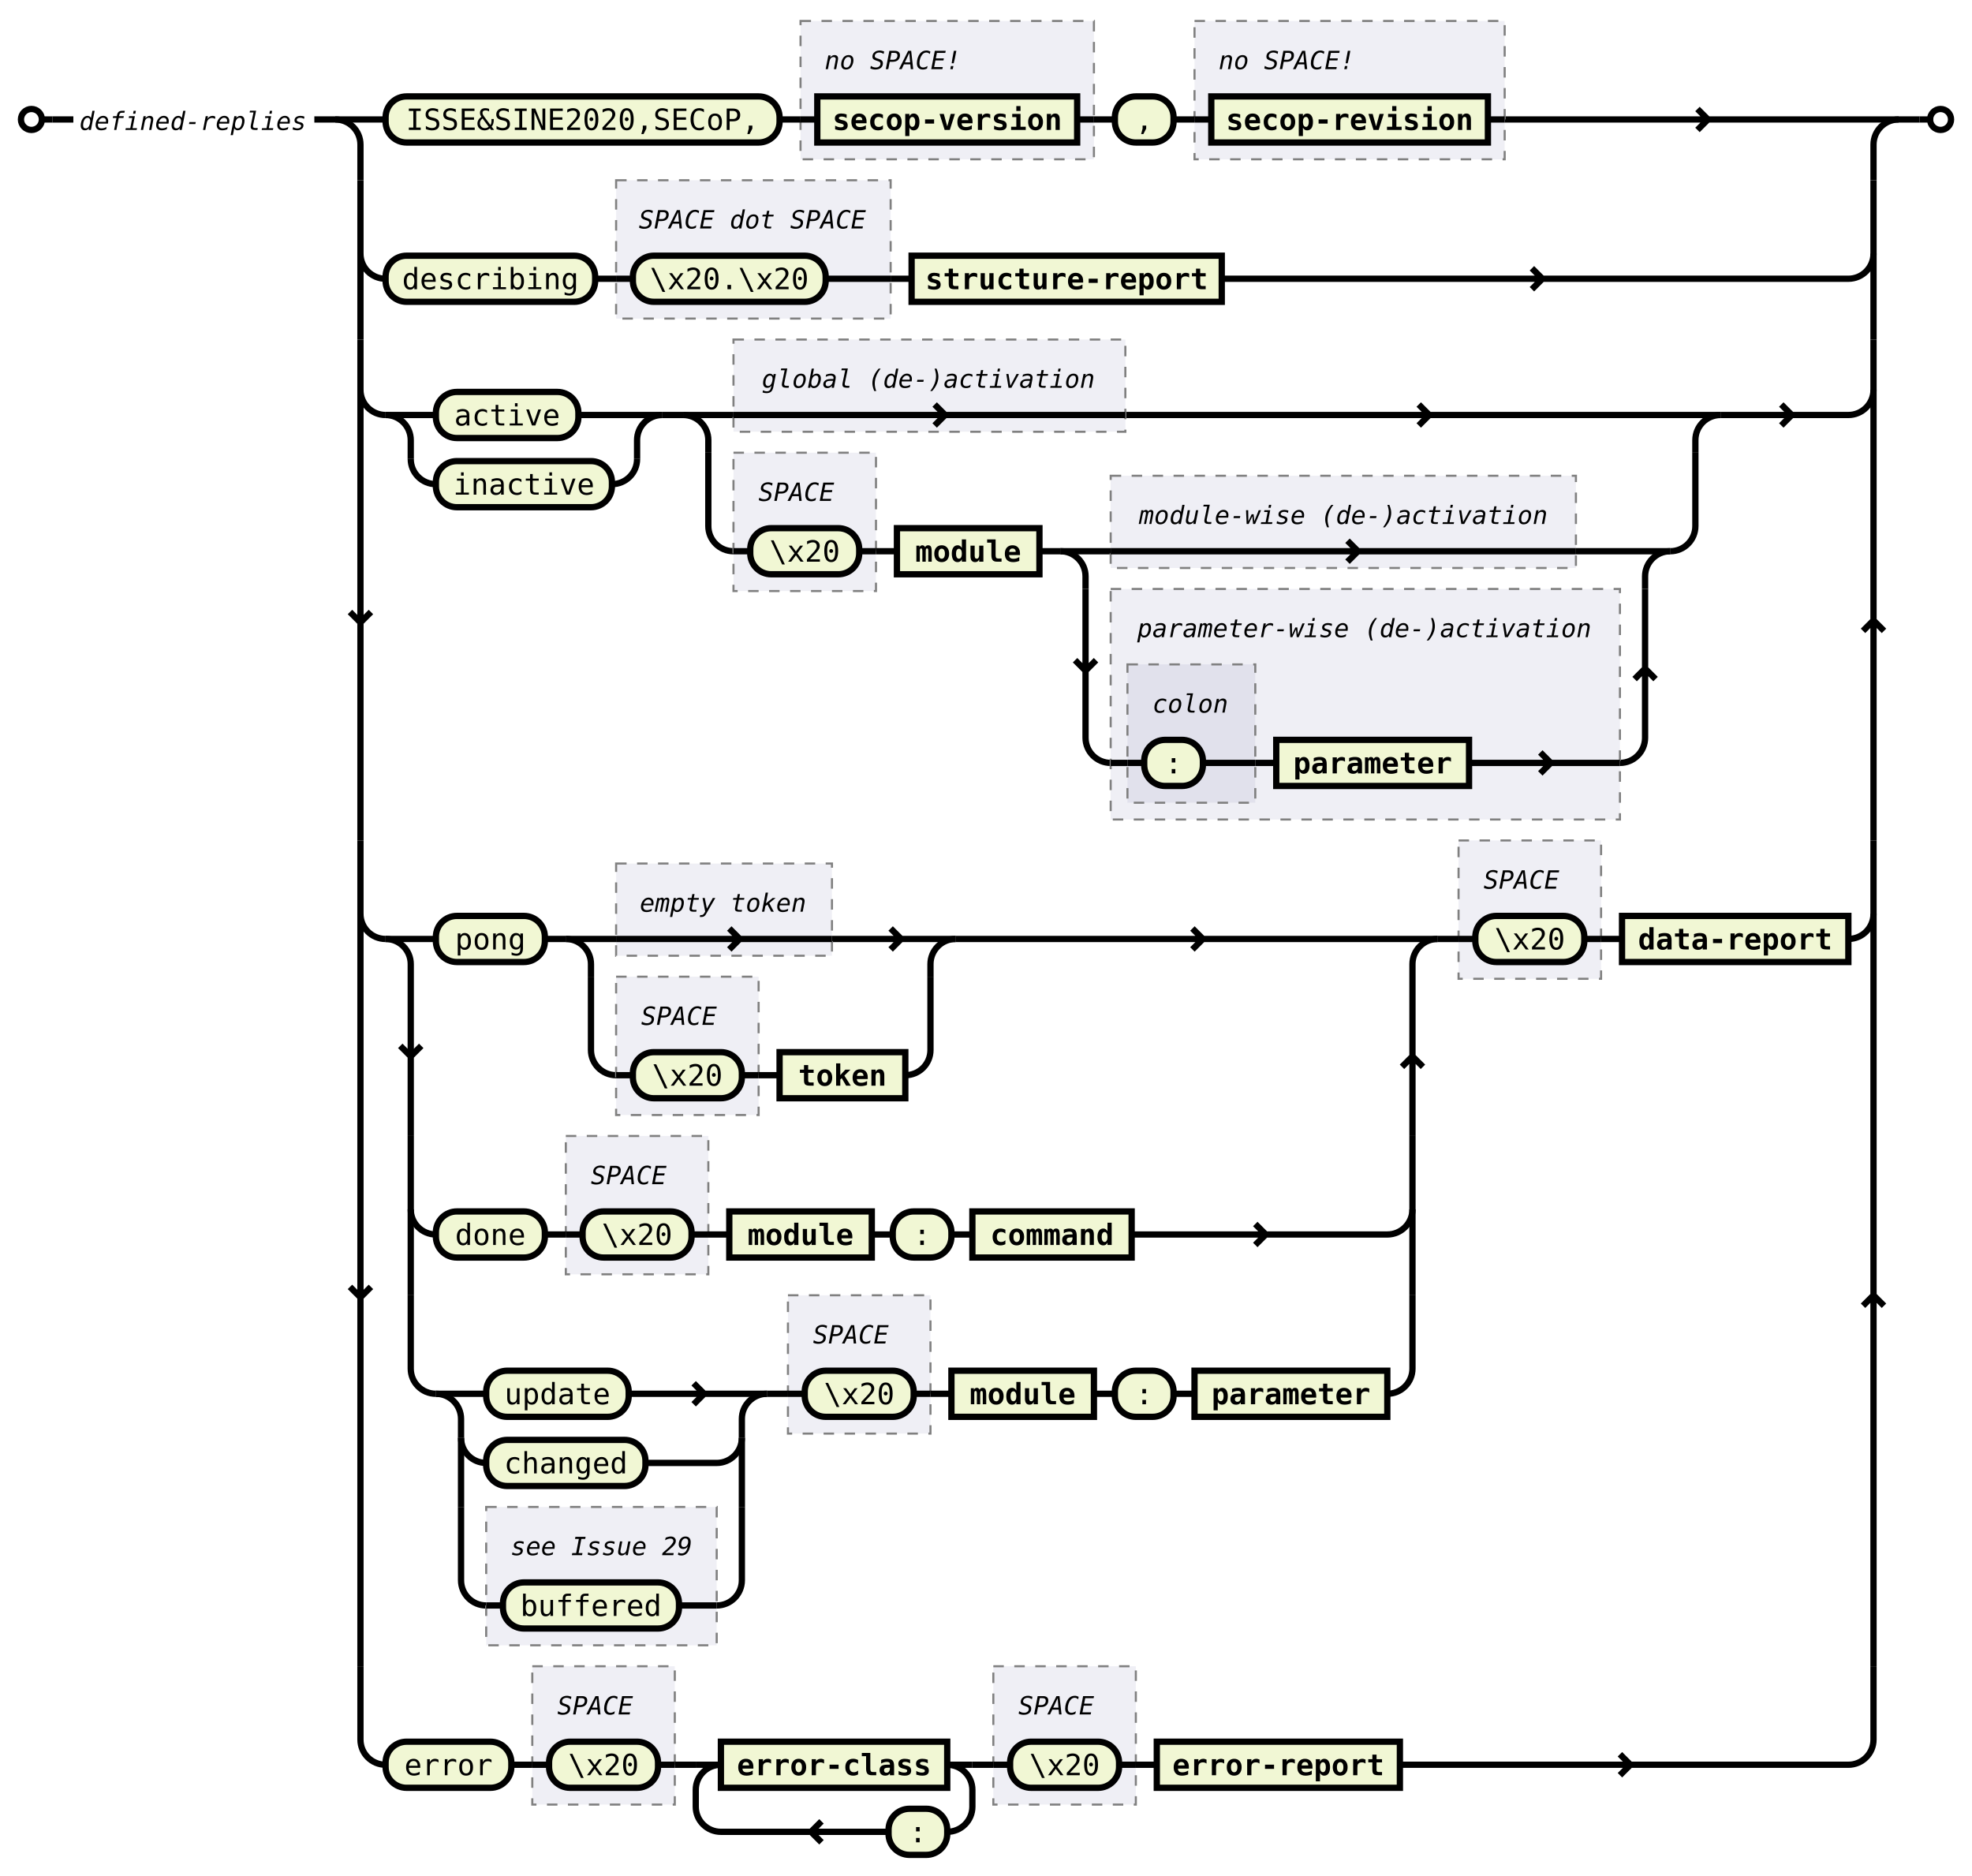
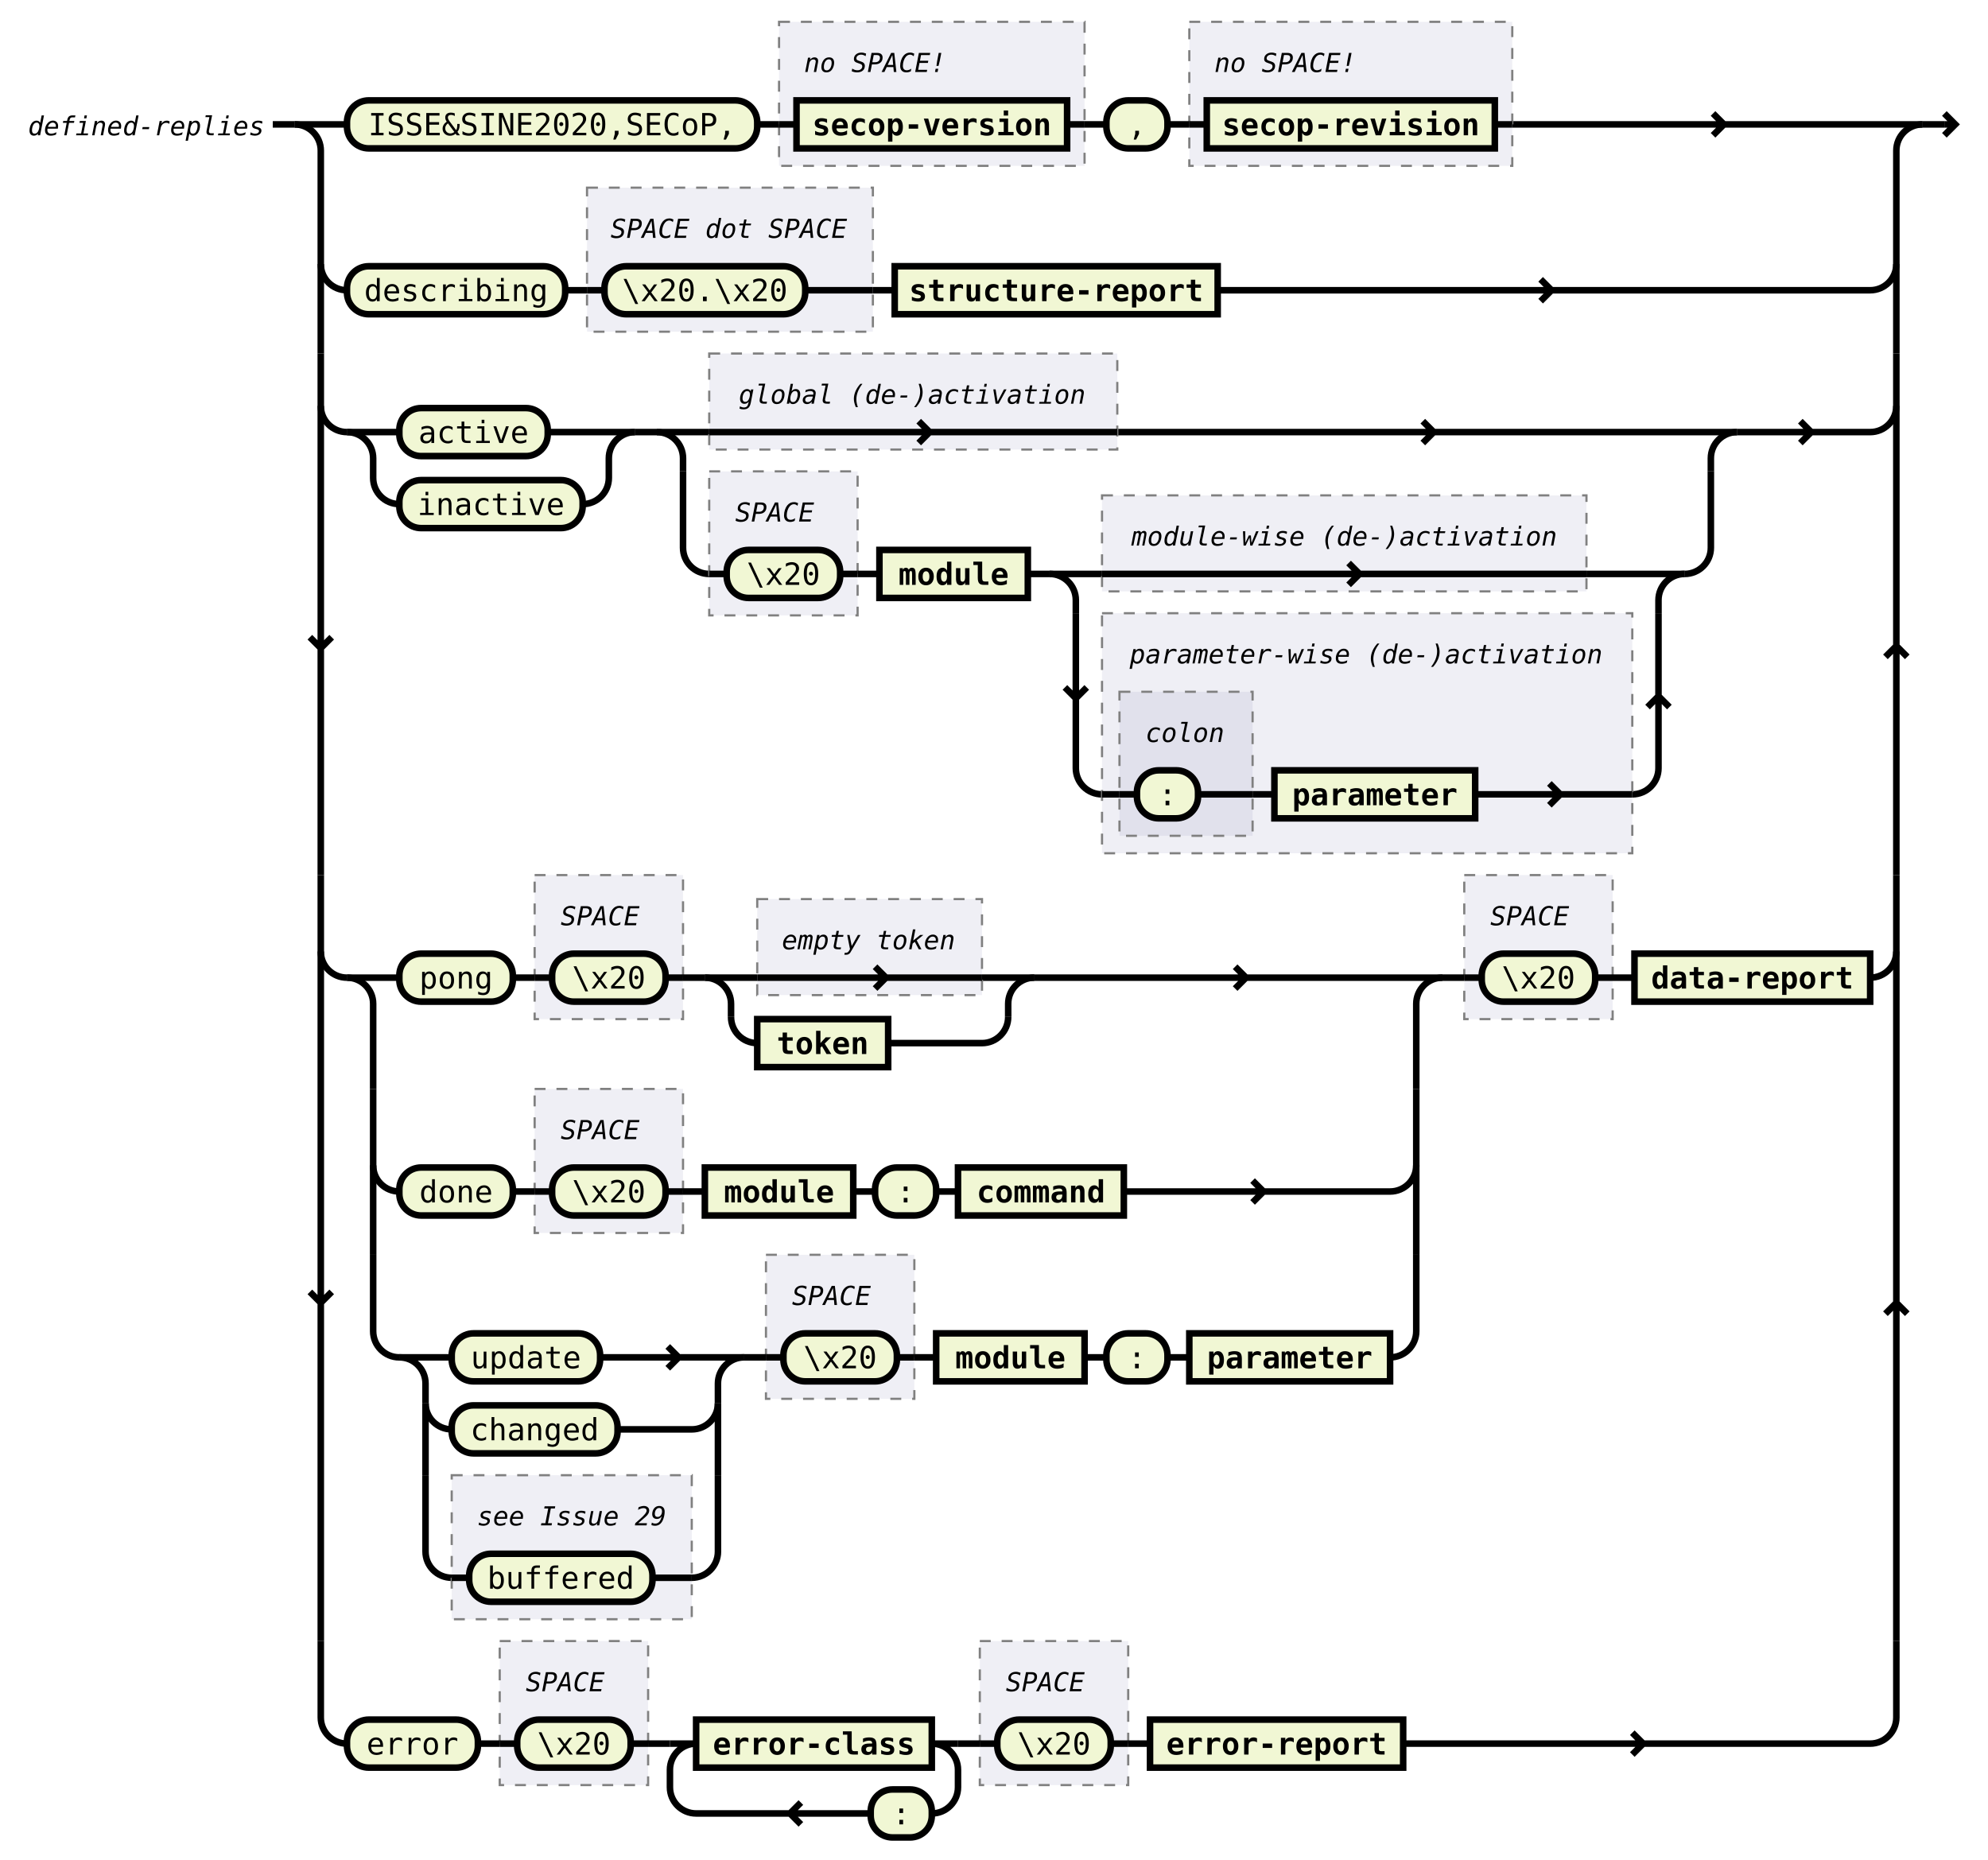
- <svg xmlns="http://www.w3.org/2000/svg" class="railroad" viewBox="0 0 941 895" width="941">
+ <svg xmlns="http://www.w3.org/2000/svg" class="railroad" viewBox="0 0 911 852" width="911">
  <style type="text/css">

    svg.railroad {
        background-color: hsl(30, 20%, 95%);
        background-size: 15px 15px;
        background-image: linear-gradient(to right, rgba(30, 30, 30, .05) 1px, transparent 1px),
                          linear-gradient(to bottom, rgba(30, 30, 30, .05) 1px, transparent 1px);
    }

    svg.railroad path {
        stroke-width: 3px;
        stroke: black;
        fill: transparent;
    }

    svg.railroad .debug {
        stroke-width: 1px;
        stroke: red;
    }

    svg.railroad text {
        font: 14px monospace;
        text-anchor: middle;
    }

    svg.railroad .nonterminal text {
        font-weight: bold;
    }

    svg.railroad text.comment {
        font: italic 12px monospace;
    }

    svg.railroad rect {
        stroke-width: 3px;
        stroke: black;
        fill:hsl(-290, 70%, 90%);
    }

    svg.railroad g.labeledbox &gt; rect {
        stroke-width: 1px;
        stroke: grey;
        stroke-dasharray: 5px;
        fill:rgba(90, 90, 150, .1);
    }</style>
  <g class="sequence">
-     <path d=" M 10 57 a 5 5 0 0 1 5 -5 a 5 5 0 0 1 5 5 a 5 5 0 0 1 -5 5 a 5 5 0 0 1 -5 -5 m 10 0 h 5" />
    <g class="sequence">
-       <text class="comment" x="92" y="62">
+       <g>
+         <text class="comment" x="67" y="62">
defined-replies</text>
+       </g>
      <g class="choice">
-         <path d=" M 160 57 h 24 m 534 0 h 188 m -91 0 l -5 -5 m 0 10 l 5 -5 m 91 0" />
+         <path d=" M 135 57 h 24 m 534 0 h 188 m -91 0 l -5 -5 m 0 10 l 5 -5 m 91 0" />
        <g class="sequence">
          <g class="terminal">
-             <rect height="22" rx="10" ry="10" width="188" x="184" y="46" />
-             <text x="278" y="62">
+             <rect height="22" rx="10" ry="10" width="188" x="159" y="46" />
+             <text x="253" y="62">
ISSE&amp;SINE2020,SECoP,</text>
          </g>
          <g class="labeledbox">
-             <rect height="66" width="140" x="382" y="10" />
-             <path d=" M 382 57 h 8 m 124 0 h 8" />
-             <text class="comment" x="426" y="33">
+             <rect height="66" width="140" x="357" y="10" />
+             <path d=" M 357 57 h 8 m 124 0 h 8" />
+             <g>
+               <text class="comment" x="401" y="33">
no SPACE!</text>
+             </g>
            <g class="nonterminal">
-               <rect height="22" width="124" x="390" y="46" />
-               <text x="452" y="62">
+               <rect height="22" width="124" x="365" y="46" />
+               <text x="427" y="62">
secop-version</text>
            </g>
          </g>
          <g class="terminal">
-             <rect height="22" rx="10" ry="10" width="28" x="532" y="46" />
-             <text x="546" y="62">
+             <rect height="22" rx="10" ry="10" width="28" x="507" y="46" />
+             <text x="521" y="62">
,</text>
          </g>
          <g class="labeledbox">
-             <rect height="66" width="148" x="570" y="10" />
-             <path d=" M 570 57 h 8 m 132 0 h 8" />
-             <text class="comment" x="614" y="33">
+             <rect height="66" width="148" x="545" y="10" />
+             <path d=" M 545 57 h 8 m 132 0 h 8" />
+             <g>
+               <text class="comment" x="589" y="33">
no SPACE!</text>
+             </g>
            <g class="nonterminal">
-               <rect height="22" width="132" x="578" y="46" />
-               <text x="644" y="62">
+               <rect height="22" width="132" x="553" y="46" />
+               <text x="619" y="62">
secop-revision</text>
            </g>
          </g>
-           <path d=" M 372 57 h 10" />
-           <path d=" M 522 57 h 10" />
-           <path d=" M 560 57 h 10" />
+           <path d=" M 347 57 h 10" />
+           <path d=" M 497 57 h 10" />
+           <path d=" M 535 57 h 10" />
        </g>
-         <path d=" M 160 57 a 12 12 0 0 1 12 12 v 17 m 722 0 v -17 a 12 12 0 0 1 12 -12" />
-         <path d=" M 172 121 v 41 m 722 0 v -41" />
-         <path d=" M 172 186 v 215 m 0 -104 l -5 -5 m 10 0 l -5 5 m 0 104 m 722 0 v -215 m 0 110 l -5 5 m 10 0 l -5 -5 m 0 -110" />
-         <path d=" M 172 436 v 359 m 0 -176 l -5 -5 m 10 0 l -5 5 m 0 176 m 722 0 v -359 m 0 182 l -5 5 m 10 0 l -5 -5 m 0 -182" />
-         <path d=" M 172 86 v 35 a 12 12 0 0 0 12 12 m 399 0 h 299 m -146 0 l -5 -5 m 0 10 l 5 -5 m 146 0 a 12 12 0 0 0 12 -12 v -35" />
+         <path d=" M 135 57 a 12 12 0 0 1 12 12 v 17 m 722 0 v -17 a 12 12 0 0 1 12 -12" />
+         <path d=" M 147 121 v 41 m 722 0 v -41" />
+         <path d=" M 147 186 v 215 m 0 -104 l -5 -5 m 10 0 l -5 5 m 0 104 m 722 0 v -215 m 0 110 l -5 5 m 10 0 l -5 -5 m 0 -110" />
+         <path d=" M 147 436 v 316 m 0 -155 l -5 -5 m 10 0 l -5 5 m 0 155 m 722 0 v -316 m 0 161 l -5 5 m 10 0 l -5 -5 m 0 -161" />
+         <path d=" M 147 86 v 35 a 12 12 0 0 0 12 12 m 399 0 h 299 m -146 0 l -5 -5 m 0 10 l 5 -5 m 146 0 a 12 12 0 0 0 12 -12 v -35" />
        <g class="sequence">
          <g class="terminal">
-             <rect height="22" rx="10" ry="10" width="100" x="184" y="122" />
-             <text x="234" y="138">
+             <rect height="22" rx="10" ry="10" width="100" x="159" y="122" />
+             <text x="209" y="138">
describing</text>
          </g>
          <g class="labeledbox">
-             <rect height="66" width="131" x="294" y="86" />
-             <path d=" M 294 133 h 8 m 92 0 h 31" />
-             <text class="comment" x="359" y="109">
+             <rect height="66" width="131" x="269" y="86" />
+             <path d=" M 269 133 h 8 m 92 0 h 31" />
+             <g>
+               <text class="comment" x="334" y="109">
SPACE dot SPACE</text>
-             <g class="terminal">
-               <rect height="22" rx="10" ry="10" width="92" x="302" y="122" />
-               <text x="348" y="138">
+             </g>
+             <g class="terminal">
+               <rect height="22" rx="10" ry="10" width="92" x="277" y="122" />
+               <text x="323" y="138">
\x20.\x20</text>
            </g>
          </g>
          <g class="nonterminal">
-             <rect height="22" width="148" x="435" y="122" />
-             <text x="509" y="138">
+             <rect height="22" width="148" x="410" y="122" />
+             <text x="484" y="138">
structure-report</text>
          </g>
-           <path d=" M 284 133 h 10" />
-           <path d=" M 425 133 h 10" />
+           <path d=" M 259 133 h 10" />
+           <path d=" M 400 133 h 10" />
        </g>
-         <path d=" M 172 162 v 24 a 12 12 0 0 0 12 12 m 637 0 h 61 m -27 0 l -5 -5 m 0 10 l 5 -5 m 27 0 a 12 12 0 0 0 12 -12 v -24" />
+         <path d=" M 147 162 v 24 a 12 12 0 0 0 12 12 m 637 0 h 61 m -27 0 l -5 -5 m 0 10 l 5 -5 m 27 0 a 12 12 0 0 0 12 -12 v -24" />
        <g class="sequence">
          <g class="choice">
-             <path d=" M 184 198 h 24 m 68 0 h 40" />
-             <g class="terminal">
-               <rect height="22" rx="10" ry="10" width="68" x="208" y="187" />
-               <text x="242" y="203">
+             <path d=" M 159 198 h 24 m 68 0 h 40" />
+             <g class="terminal">
+               <rect height="22" rx="10" ry="10" width="68" x="183" y="187" />
+               <text x="217" y="203">
active</text>
            </g>
-             <path d=" M 184 198 a 12 12 0 0 1 12 12 v 9 m 108 0 v -9 a 12 12 0 0 1 12 -12" />
-             <path d=" M 196 219 v 0 a 12 12 0 0 0 12 12 m 84 0 h 0 a 12 12 0 0 0 12 -12 v 0" />
-             <g class="terminal">
-               <rect height="22" rx="10" ry="10" width="84" x="208" y="220" />
-               <text x="250" y="236">
+             <path d=" M 159 198 a 12 12 0 0 1 12 12 v 9 m 108 0 v -9 a 12 12 0 0 1 12 -12" />
+             <path d=" M 171 219 v 0 a 12 12 0 0 0 12 12 m 84 0 h 0 a 12 12 0 0 0 12 -12 v 0" />
+             <g class="terminal">
+               <rect height="22" rx="10" ry="10" width="84" x="183" y="220" />
+               <text x="225" y="236">
inactive</text>
            </g>
          </g>
          <g class="choice">
-             <path d=" M 326 198 h 24 m 187 0 h 284 m -139 0 l -5 -5 m 0 10 l 5 -5 m 139 0" />
+             <path d=" M 301 198 h 24 m 187 0 h 284 m -139 0 l -5 -5 m 0 10 l 5 -5 m 139 0" />
            <g class="labeledbox">
-               <rect height="44" width="187" x="350" y="162" />
-               <path d=" M 350 198 h 8 m 0 0 h 179 m -86 0 l -5 -5 m 0 10 l 5 -5 m 86 0" />
-               <text class="comment" x="443" y="185">
+               <rect height="44" width="187" x="325" y="162" />
+               <path d=" M 325 198 h 8 m 0 0 h 179 m -86 0 l -5 -5 m 0 10 l 5 -5 m 86 0" />
+               <g>
+                 <text class="comment" x="418" y="185">
global (de-)activation</text>
+               </g>
              <g />
            </g>
-             <path d=" M 326 198 a 12 12 0 0 1 12 12 v 6 m 471 0 v -6 a 12 12 0 0 1 12 -12" />
-             <path d=" M 338 216 v 35 a 12 12 0 0 0 12 12 m 447 0 h 0 a 12 12 0 0 0 12 -12 v -35" />
+             <path d=" M 301 198 a 12 12 0 0 1 12 12 v 6 m 471 0 v -6 a 12 12 0 0 1 12 -12" />
+             <path d=" M 313 216 v 35 a 12 12 0 0 0 12 12 m 447 0 h 0 a 12 12 0 0 0 12 -12 v -35" />
            <g class="sequence">
              <g class="labeledbox">
-                 <rect height="66" width="68" x="350" y="216" />
-                 <path d=" M 350 263 h 8 m 52 0 h 8" />
-                 <text class="comment" x="380" y="239">
- SPACE</text>
-                 <g class="terminal">
-                   <rect height="22" rx="10" ry="10" width="52" x="358" y="252" />
-                   <text x="384" y="268">
+                 <rect height="66" width="68" x="325" y="216" />
+                 <path d=" M 325 263 h 8 m 52 0 h 8" />
+                 <g>
+                   <text class="comment" x="355" y="239">
+ SPACE</text>
+                 </g>
+                 <g class="terminal">
+                   <rect height="22" rx="10" ry="10" width="52" x="333" y="252" />
+                   <text x="359" y="268">
\x20</text>
                </g>
              </g>
              <g class="nonterminal">
-                 <rect height="22" width="68" x="428" y="252" />
-                 <text x="462" y="268">
+                 <rect height="22" width="68" x="403" y="252" />
+                 <text x="437" y="268">
module</text>
              </g>
              <g class="choice">
-                 <path d=" M 506 263 h 24 m 222 0 h 45" />
+                 <path d=" M 481 263 h 24 m 222 0 h 45" />
                <g class="labeledbox">
-                   <rect height="44" width="222" x="530" y="227" />
-                   <path d=" M 530 263 h 8 m 0 0 h 214 m -104 0 l -5 -5 m 0 10 l 5 -5 m 104 0" />
-                   <text class="comment" x="641" y="250">
+                   <rect height="44" width="222" x="505" y="227" />
+                   <path d=" M 505 263 h 8 m 0 0 h 214 m -104 0 l -5 -5 m 0 10 l 5 -5 m 104 0" />
+                   <g>
+                     <text class="comment" x="616" y="250">
module-wise (de-)activation</text>
+                   </g>
                  <g />
                </g>
-                 <path d=" M 506 263 a 12 12 0 0 1 12 12 v 6 m 267 0 v -6 a 12 12 0 0 1 12 -12" />
-                 <path d=" M 518 281 v 71 m 0 -32 l -5 -5 m 10 0 l -5 5 m 0 32 a 12 12 0 0 0 12 12 m 243 0 h 0 a 12 12 0 0 0 12 -12 v -71 m 0 38 l -5 5 m 10 0 l -5 -5 m 0 -38" />
+                 <path d=" M 481 263 a 12 12 0 0 1 12 12 v 6 m 267 0 v -6 a 12 12 0 0 1 12 -12" />
+                 <path d=" M 493 281 v 71 m 0 -32 l -5 -5 m 10 0 l -5 5 m 0 32 a 12 12 0 0 0 12 12 m 243 0 h 0 a 12 12 0 0 0 12 -12 v -71 m 0 38 l -5 5 m 10 0 l -5 -5 m 0 -38" />
                <g class="labeledbox">
-                   <rect height="110" width="243" x="530" y="281" />
-                   <path d=" M 530 364 h 8 m 163 0 h 72 m -33 0 l -5 -5 m 0 10 l 5 -5 m 33 0" />
-                   <text class="comment" x="651" y="304">
+                   <rect height="110" width="243" x="505" y="281" />
+                   <path d=" M 505 364 h 8 m 163 0 h 72 m -33 0 l -5 -5 m 0 10 l 5 -5 m 33 0" />
+                   <g>
+                     <text class="comment" x="626" y="304">
parameter-wise (de-)activation</text>
+                   </g>
                  <g class="sequence">
                    <g class="labeledbox">
-                       <rect height="66" width="61" x="538" y="317" />
-                       <path d=" M 538 364 h 8 m 28 0 h 25" />
-                       <text class="comment" x="568" y="340">
+                       <rect height="66" width="61" x="513" y="317" />
+                       <path d=" M 513 364 h 8 m 28 0 h 25" />
+                       <g>
+                         <text class="comment" x="543" y="340">
colon</text>
+                       </g>
                      <g class="terminal">
-                         <rect height="22" rx="10" ry="10" width="28" x="546" y="353" />
-                         <text x="560" y="369">
+                         <rect height="22" rx="10" ry="10" width="28" x="521" y="353" />
+                         <text x="535" y="369">
:</text>
                      </g>
                    </g>
                    <g class="nonterminal">
-                       <rect height="22" width="92" x="609" y="353" />
-                       <text x="655" y="369">
+                       <rect height="22" width="92" x="584" y="353" />
+                       <text x="630" y="369">
parameter</text>
                    </g>
-                     <path d=" M 599 364 h 10" />
-                   </g>
-                 </g>
-               </g>
-               <path d=" M 418 263 h 10" />
-               <path d=" M 496 263 h 10" />
-             </g>
-           </g>
-           <path d=" M 316 198 h 10" />
+                     <path d=" M 574 364 h 10" />
+                   </g>
+                 </g>
+               </g>
+               <path d=" M 393 263 h 10" />
+               <path d=" M 471 263 h 10" />
+             </g>
+           </g>
+           <path d=" M 291 198 h 10" />
        </g>
-         <path d=" M 172 401 v 35 a 12 12 0 0 0 12 12 m 698 0 h 0 a 12 12 0 0 0 12 -12 v -35" />
+         <path d=" M 147 401 v 35 a 12 12 0 0 0 12 12 m 698 0 h 0 a 12 12 0 0 0 12 -12 v -35" />
        <g class="sequence">
          <g class="choice">
-             <path d=" M 184 448 h 24 m 248 0 h 230 m -112 0 l -5 -5 m 0 10 l 5 -5 m 112 0" />
+             <path d=" M 159 448 h 24 m 291 0 h 187 m -90 0 l -5 -5 m 0 10 l 5 -5 m 90 0" />
            <g class="sequence">
              <g class="terminal">
-                 <rect height="22" rx="10" ry="10" width="52" x="208" y="437" />
-                 <text x="234" y="453">
+                 <rect height="22" rx="10" ry="10" width="52" x="183" y="437" />
+                 <text x="209" y="453">
pong</text>
              </g>
+               <g class="labeledbox">
+                 <rect height="66" width="68" x="245" y="401" />
+                 <path d=" M 245 448 h 8 m 52 0 h 8" />
+                 <g>
+                   <text class="comment" x="275" y="424">
+ SPACE</text>
+                 </g>
+                 <g class="terminal">
+                   <rect height="22" rx="10" ry="10" width="52" x="253" y="437" />
+                   <text x="279" y="453">
+ \x20</text>
+                 </g>
+               </g>
              <g class="choice">
-                 <path d=" M 270 448 h 24 m 103 0 h 59 m -26 0 l -5 -5 m 0 10 l 5 -5 m 26 0" />
+                 <path d=" M 323 448 h 24 m 103 0 h 24" />
                <g class="labeledbox">
-                   <rect height="44" width="103" x="294" y="412" />
-                   <path d=" M 294 448 h 8 m 0 0 h 95 m -44 0 l -5 -5 m 0 10 l 5 -5 m 44 0" />
-                   <text class="comment" x="345" y="435">
+                   <rect height="44" width="103" x="347" y="412" />
+                   <path d=" M 347 448 h 8 m 0 0 h 95 m -44 0 l -5 -5 m 0 10 l 5 -5 m 44 0" />
+                   <g>
+                     <text class="comment" x="398" y="435">
empty token</text>
+                   </g>
                  <g />
                </g>
-                 <path d=" M 270 448 a 12 12 0 0 1 12 12 v 6 m 162 0 v -6 a 12 12 0 0 1 12 -12" />
-                 <path d=" M 282 466 v 35 a 12 12 0 0 0 12 12 m 138 0 h 0 a 12 12 0 0 0 12 -12 v -35" />
-                 <g class="sequence">
-                   <g class="labeledbox">
-                     <rect height="66" width="68" x="294" y="466" />
-                     <path d=" M 294 513 h 8 m 52 0 h 8" />
-                     <text class="comment" x="324" y="489">
- SPACE</text>
-                     <g class="terminal">
-                       <rect height="22" rx="10" ry="10" width="52" x="302" y="502" />
-                       <text x="328" y="518">
- \x20</text>
-                     </g>
-                   </g>
-                   <g class="nonterminal">
-                     <rect height="22" width="60" x="372" y="502" />
-                     <text x="402" y="518">
+                 <path d=" M 323 448 a 12 12 0 0 1 12 12 v 6 m 127 0 v -6 a 12 12 0 0 1 12 -12" />
+                 <path d=" M 335 466 v 0 a 12 12 0 0 0 12 12 m 60 0 h 43 a 12 12 0 0 0 12 -12 v 0" />
+                 <g class="nonterminal">
+                   <rect height="22" width="60" x="347" y="467" />
+                   <text x="377" y="483">
token</text>
-                   </g>
-                   <path d=" M 362 513 h 10" />
-                 </g>
-               </g>
-               <path d=" M 260 448 h 10" />
-             </g>
-             <path d=" M 184 448 a 12 12 0 0 1 12 12 v 82 m 0 -38 l -5 -5 m 10 0 l -5 5 m 0 38 m 478 0 v -82 m 0 44 l -5 5 m 10 0 l -5 -5 m 0 -44 a 12 12 0 0 1 12 -12" />
-             <path d=" M 196 577 v 41 m 478 0 v -41" />
-             <path d=" M 196 542 v 35 a 12 12 0 0 0 12 12 m 332 0 h 122 m -58 0 l -5 -5 m 0 10 l 5 -5 m 58 0 a 12 12 0 0 0 12 -12 v -35" />
+                 </g>
+               </g>
+               <path d=" M 235 448 h 10" />
+               <path d=" M 313 448 h 10" />
+             </g>
+             <path d=" M 159 448 a 12 12 0 0 1 12 12 v 39 m 478 0 v -39 a 12 12 0 0 1 12 -12" />
+             <path d=" M 171 534 v 41 m 478 0 v -41" />
+             <path d=" M 171 499 v 35 a 12 12 0 0 0 12 12 m 332 0 h 122 m -58 0 l -5 -5 m 0 10 l 5 -5 m 58 0 a 12 12 0 0 0 12 -12 v -35" />
            <g class="sequence">
              <g class="terminal">
-                 <rect height="22" rx="10" ry="10" width="52" x="208" y="578" />
-                 <text x="234" y="594">
+                 <rect height="22" rx="10" ry="10" width="52" x="183" y="535" />
+                 <text x="209" y="551">
done</text>
              </g>
              <g class="labeledbox">
-                 <rect height="66" width="68" x="270" y="542" />
-                 <path d=" M 270 589 h 8 m 52 0 h 8" />
-                 <text class="comment" x="300" y="565">
- SPACE</text>
-                 <g class="terminal">
-                   <rect height="22" rx="10" ry="10" width="52" x="278" y="578" />
-                   <text x="304" y="594">
+                 <rect height="66" width="68" x="245" y="499" />
+                 <path d=" M 245 546 h 8 m 52 0 h 8" />
+                 <g>
+                   <text class="comment" x="275" y="522">
+ SPACE</text>
+                 </g>
+                 <g class="terminal">
+                   <rect height="22" rx="10" ry="10" width="52" x="253" y="535" />
+                   <text x="279" y="551">
\x20</text>
                </g>
              </g>
              <g class="nonterminal">
-                 <rect height="22" width="68" x="348" y="578" />
-                 <text x="382" y="594">
+                 <rect height="22" width="68" x="323" y="535" />
+                 <text x="357" y="551">
module</text>
              </g>
              <g class="terminal">
-                 <rect height="22" rx="10" ry="10" width="28" x="426" y="578" />
-                 <text x="440" y="594">
+                 <rect height="22" rx="10" ry="10" width="28" x="401" y="535" />
+                 <text x="415" y="551">
:</text>
              </g>
              <g class="nonterminal">
-                 <rect height="22" width="76" x="464" y="578" />
-                 <text x="502" y="594">
+                 <rect height="22" width="76" x="439" y="535" />
+                 <text x="477" y="551">
command</text>
              </g>
-               <path d=" M 260 589 h 10" />
-               <path d=" M 338 589 h 10" />
-               <path d=" M 416 589 h 10" />
-               <path d=" M 454 589 h 10" />
-             </g>
-             <path d=" M 196 618 v 35 a 12 12 0 0 0 12 12 m 454 0 h 0 a 12 12 0 0 0 12 -12 v -35" />
+               <path d=" M 235 546 h 10" />
+               <path d=" M 313 546 h 10" />
+               <path d=" M 391 546 h 10" />
+               <path d=" M 429 546 h 10" />
+             </g>
+             <path d=" M 171 575 v 35 a 12 12 0 0 0 12 12 m 454 0 h 0 a 12 12 0 0 0 12 -12 v -35" />
            <g class="sequence">
              <g class="choice">
-                 <path d=" M 208 665 h 24 m 68 0 h 66 m -30 0 l -5 -5 m 0 10 l 5 -5 m 30 0" />
-                 <g class="terminal">
-                   <rect height="22" rx="10" ry="10" width="68" x="232" y="654" />
-                   <text x="266" y="670">
+                 <path d=" M 183 622 h 24 m 68 0 h 66 m -30 0 l -5 -5 m 0 10 l 5 -5 m 30 0" />
+                 <g class="terminal">
+                   <rect height="22" rx="10" ry="10" width="68" x="207" y="611" />
+                   <text x="241" y="627">
update</text>
                </g>
-                 <path d=" M 208 665 a 12 12 0 0 1 12 12 v 9 m 134 0 v -9 a 12 12 0 0 1 12 -12" />
-                 <path d=" M 220 686 v 33 m 134 0 v -33" />
-                 <path d=" M 220 686 v 0 a 12 12 0 0 0 12 12 m 76 0 h 34 a 12 12 0 0 0 12 -12 v 0" />
-                 <g class="terminal">
-                   <rect height="22" rx="10" ry="10" width="76" x="232" y="687" />
-                   <text x="270" y="703">
+                 <path d=" M 183 622 a 12 12 0 0 1 12 12 v 9 m 134 0 v -9 a 12 12 0 0 1 12 -12" />
+                 <path d=" M 195 643 v 33 m 134 0 v -33" />
+                 <path d=" M 195 643 v 0 a 12 12 0 0 0 12 12 m 76 0 h 34 a 12 12 0 0 0 12 -12 v 0" />
+                 <g class="terminal">
+                   <rect height="22" rx="10" ry="10" width="76" x="207" y="644" />
+                   <text x="245" y="660">
changed</text>
                </g>
-                 <path d=" M 220 719 v 35 a 12 12 0 0 0 12 12 m 110 0 h 0 a 12 12 0 0 0 12 -12 v -35" />
+                 <path d=" M 195 676 v 35 a 12 12 0 0 0 12 12 m 110 0 h 0 a 12 12 0 0 0 12 -12 v -35" />
                <g class="labeledbox">
-                   <rect height="66" width="110" x="232" y="719" />
-                   <path d=" M 232 766 h 8 m 84 0 h 18" />
-                   <text class="comment" x="287" y="742">
+                   <rect height="66" width="110" x="207" y="676" />
+                   <path d=" M 207 723 h 8 m 84 0 h 18" />
+                   <g>
+                     <text class="comment" x="262" y="699">
see Issue 29</text>
+                   </g>
                  <g class="terminal">
-                     <rect height="22" rx="10" ry="10" width="84" x="240" y="755" />
-                     <text x="282" y="771">
+                     <rect height="22" rx="10" ry="10" width="84" x="215" y="712" />
+                     <text x="257" y="728">
buffered</text>
                  </g>
                </g>
              </g>
              <g class="labeledbox">
-                 <rect height="66" width="68" x="376" y="618" />
-                 <path d=" M 376 665 h 8 m 52 0 h 8" />
-                 <text class="comment" x="406" y="641">
- SPACE</text>
-                 <g class="terminal">
-                   <rect height="22" rx="10" ry="10" width="52" x="384" y="654" />
-                   <text x="410" y="670">
+                 <rect height="66" width="68" x="351" y="575" />
+                 <path d=" M 351 622 h 8 m 52 0 h 8" />
+                 <g>
+                   <text class="comment" x="381" y="598">
+ SPACE</text>
+                 </g>
+                 <g class="terminal">
+                   <rect height="22" rx="10" ry="10" width="52" x="359" y="611" />
+                   <text x="385" y="627">
\x20</text>
                </g>
              </g>
              <g class="nonterminal">
-                 <rect height="22" width="68" x="454" y="654" />
-                 <text x="488" y="670">
+                 <rect height="22" width="68" x="429" y="611" />
+                 <text x="463" y="627">
module</text>
              </g>
              <g class="terminal">
-                 <rect height="22" rx="10" ry="10" width="28" x="532" y="654" />
-                 <text x="546" y="670">
+                 <rect height="22" rx="10" ry="10" width="28" x="507" y="611" />
+                 <text x="521" y="627">
:</text>
              </g>
              <g class="nonterminal">
-                 <rect height="22" width="92" x="570" y="654" />
-                 <text x="616" y="670">
+                 <rect height="22" width="92" x="545" y="611" />
+                 <text x="591" y="627">
parameter</text>
              </g>
-               <path d=" M 366 665 h 10" />
-               <path d=" M 444 665 h 10" />
-               <path d=" M 522 665 h 10" />
-               <path d=" M 560 665 h 10" />
-             </g>
-           </g>
-           <g class="labeledbox">
-             <rect height="66" width="68" x="696" y="401" />
-             <path d=" M 696 448 h 8 m 52 0 h 8" />
-             <text class="comment" x="726" y="424">
- SPACE</text>
-             <g class="terminal">
-               <rect height="22" rx="10" ry="10" width="52" x="704" y="437" />
-               <text x="730" y="453">
+               <path d=" M 341 622 h 10" />
+               <path d=" M 419 622 h 10" />
+               <path d=" M 497 622 h 10" />
+               <path d=" M 535 622 h 10" />
+             </g>
+           </g>
+           <g class="labeledbox">
+             <rect height="66" width="68" x="671" y="401" />
+             <path d=" M 671 448 h 8 m 52 0 h 8" />
+             <g>
+               <text class="comment" x="701" y="424">
+ SPACE</text>
+             </g>
+             <g class="terminal">
+               <rect height="22" rx="10" ry="10" width="52" x="679" y="437" />
+               <text x="705" y="453">
\x20</text>
            </g>
          </g>
          <g class="nonterminal">
-             <rect height="22" width="108" x="774" y="437" />
-             <text x="828" y="453">
+             <rect height="22" width="108" x="749" y="437" />
+             <text x="803" y="453">
data-report</text>
          </g>
-           <path d=" M 686 448 h 10" />
-           <path d=" M 764 448 h 10" />
+           <path d=" M 661 448 h 10" />
+           <path d=" M 739 448 h 10" />
        </g>
-         <path d=" M 172 795 v 35 a 12 12 0 0 0 12 12 m 484 0 h 214 m -104 0 l -5 -5 m 0 10 l 5 -5 m 104 0 a 12 12 0 0 0 12 -12 v -35" />
+         <path d=" M 147 752 v 35 a 12 12 0 0 0 12 12 m 484 0 h 214 m -104 0 l -5 -5 m 0 10 l 5 -5 m 104 0 a 12 12 0 0 0 12 -12 v -35" />
        <g class="sequence">
          <g class="terminal">
-             <rect height="22" rx="10" ry="10" width="60" x="184" y="831" />
-             <text x="214" y="847">
+             <rect height="22" rx="10" ry="10" width="60" x="159" y="788" />
+             <text x="189" y="804">
error</text>
          </g>
          <g class="labeledbox">
-             <rect height="66" width="68" x="254" y="795" />
-             <path d=" M 254 842 h 8 m 52 0 h 8" />
-             <text class="comment" x="284" y="818">
- SPACE</text>
-             <g class="terminal">
-               <rect height="22" rx="10" ry="10" width="52" x="262" y="831" />
-               <text x="288" y="847">
+             <rect height="66" width="68" x="229" y="752" />
+             <path d=" M 229 799 h 8 m 52 0 h 8" />
+             <g>
+               <text class="comment" x="259" y="775">
+ SPACE</text>
+             </g>
+             <g class="terminal">
+               <rect height="22" rx="10" ry="10" width="52" x="237" y="788" />
+               <text x="263" y="804">
\x20</text>
            </g>
          </g>
          <g class="repeat">
-             <path d=" M 332 842 h 12 m 108 0 h 12 m -12 0 a 12 12 0 0 1 12 12 v 8 a 12 12 0 0 1 -12 12 m -28 0 h -80 m 43 0 l 5 -5 m 0 10 l -5 -5 m -43 0 a 12 12 0 0 1 -12 -12 v -8 a 12 12 0 0 1 12 -12" />
-             <g class="terminal">
-               <rect height="22" rx="10" ry="10" width="28" x="424" y="863" />
-               <text x="438" y="879">
+             <path d=" M 307 799 h 12 m 108 0 h 12 m -12 0 a 12 12 0 0 1 12 12 v 8 a 12 12 0 0 1 -12 12 m -28 0 h -80 m 43 0 l 5 -5 m 0 10 l -5 -5 m -43 0 a 12 12 0 0 1 -12 -12 v -8 a 12 12 0 0 1 12 -12" />
+             <g class="terminal">
+               <rect height="22" rx="10" ry="10" width="28" x="399" y="820" />
+               <text x="413" y="836">
:</text>
            </g>
            <g class="nonterminal">
-               <rect height="22" width="108" x="344" y="831" />
-               <text x="398" y="847">
+               <rect height="22" width="108" x="319" y="788" />
+               <text x="373" y="804">
error-class</text>
            </g>
          </g>
          <g class="labeledbox">
-             <rect height="66" width="68" x="474" y="795" />
-             <path d=" M 474 842 h 8 m 52 0 h 8" />
-             <text class="comment" x="504" y="818">
- SPACE</text>
-             <g class="terminal">
-               <rect height="22" rx="10" ry="10" width="52" x="482" y="831" />
-               <text x="508" y="847">
+             <rect height="66" width="68" x="449" y="752" />
+             <path d=" M 449 799 h 8 m 52 0 h 8" />
+             <g>
+               <text class="comment" x="479" y="775">
+ SPACE</text>
+             </g>
+             <g class="terminal">
+               <rect height="22" rx="10" ry="10" width="52" x="457" y="788" />
+               <text x="483" y="804">
\x20</text>
            </g>
          </g>
          <g class="nonterminal">
-             <rect height="22" width="116" x="552" y="831" />
-             <text x="610" y="847">
+             <rect height="22" width="116" x="527" y="788" />
+             <text x="585" y="804">
error-report</text>
          </g>
-           <path d=" M 244 842 h 10" />
-           <path d=" M 322 842 h 10" />
-           <path d=" M 464 842 h 10" />
-           <path d=" M 542 842 h 10" />
+           <path d=" M 219 799 h 10" />
+           <path d=" M 297 799 h 10" />
+           <path d=" M 439 799 h 10" />
+           <path d=" M 517 799 h 10" />
        </g>
      </g>
-       <path d=" M 150 57 h 10" />
+       <path d=" M 125 57 h 10" />
    </g>
-     <path d=" M 916 57 h 5 a 5 5 0 0 1 5 -5 a 5 5 0 0 1 5 5 a 5 5 0 0 1 -5 5 a 5 5 0 0 1 -5 -5" />
-     <path d=" M 25 57 h 10" />
-     <path d=" M 906 57 h 10" />
+     <path d=" M 891 57 h 5 m -5 5 l 5 -5 l -5 -5 m 5 5" />
+     <path d=" M 881 57 h 10" />
  </g>
</svg>
